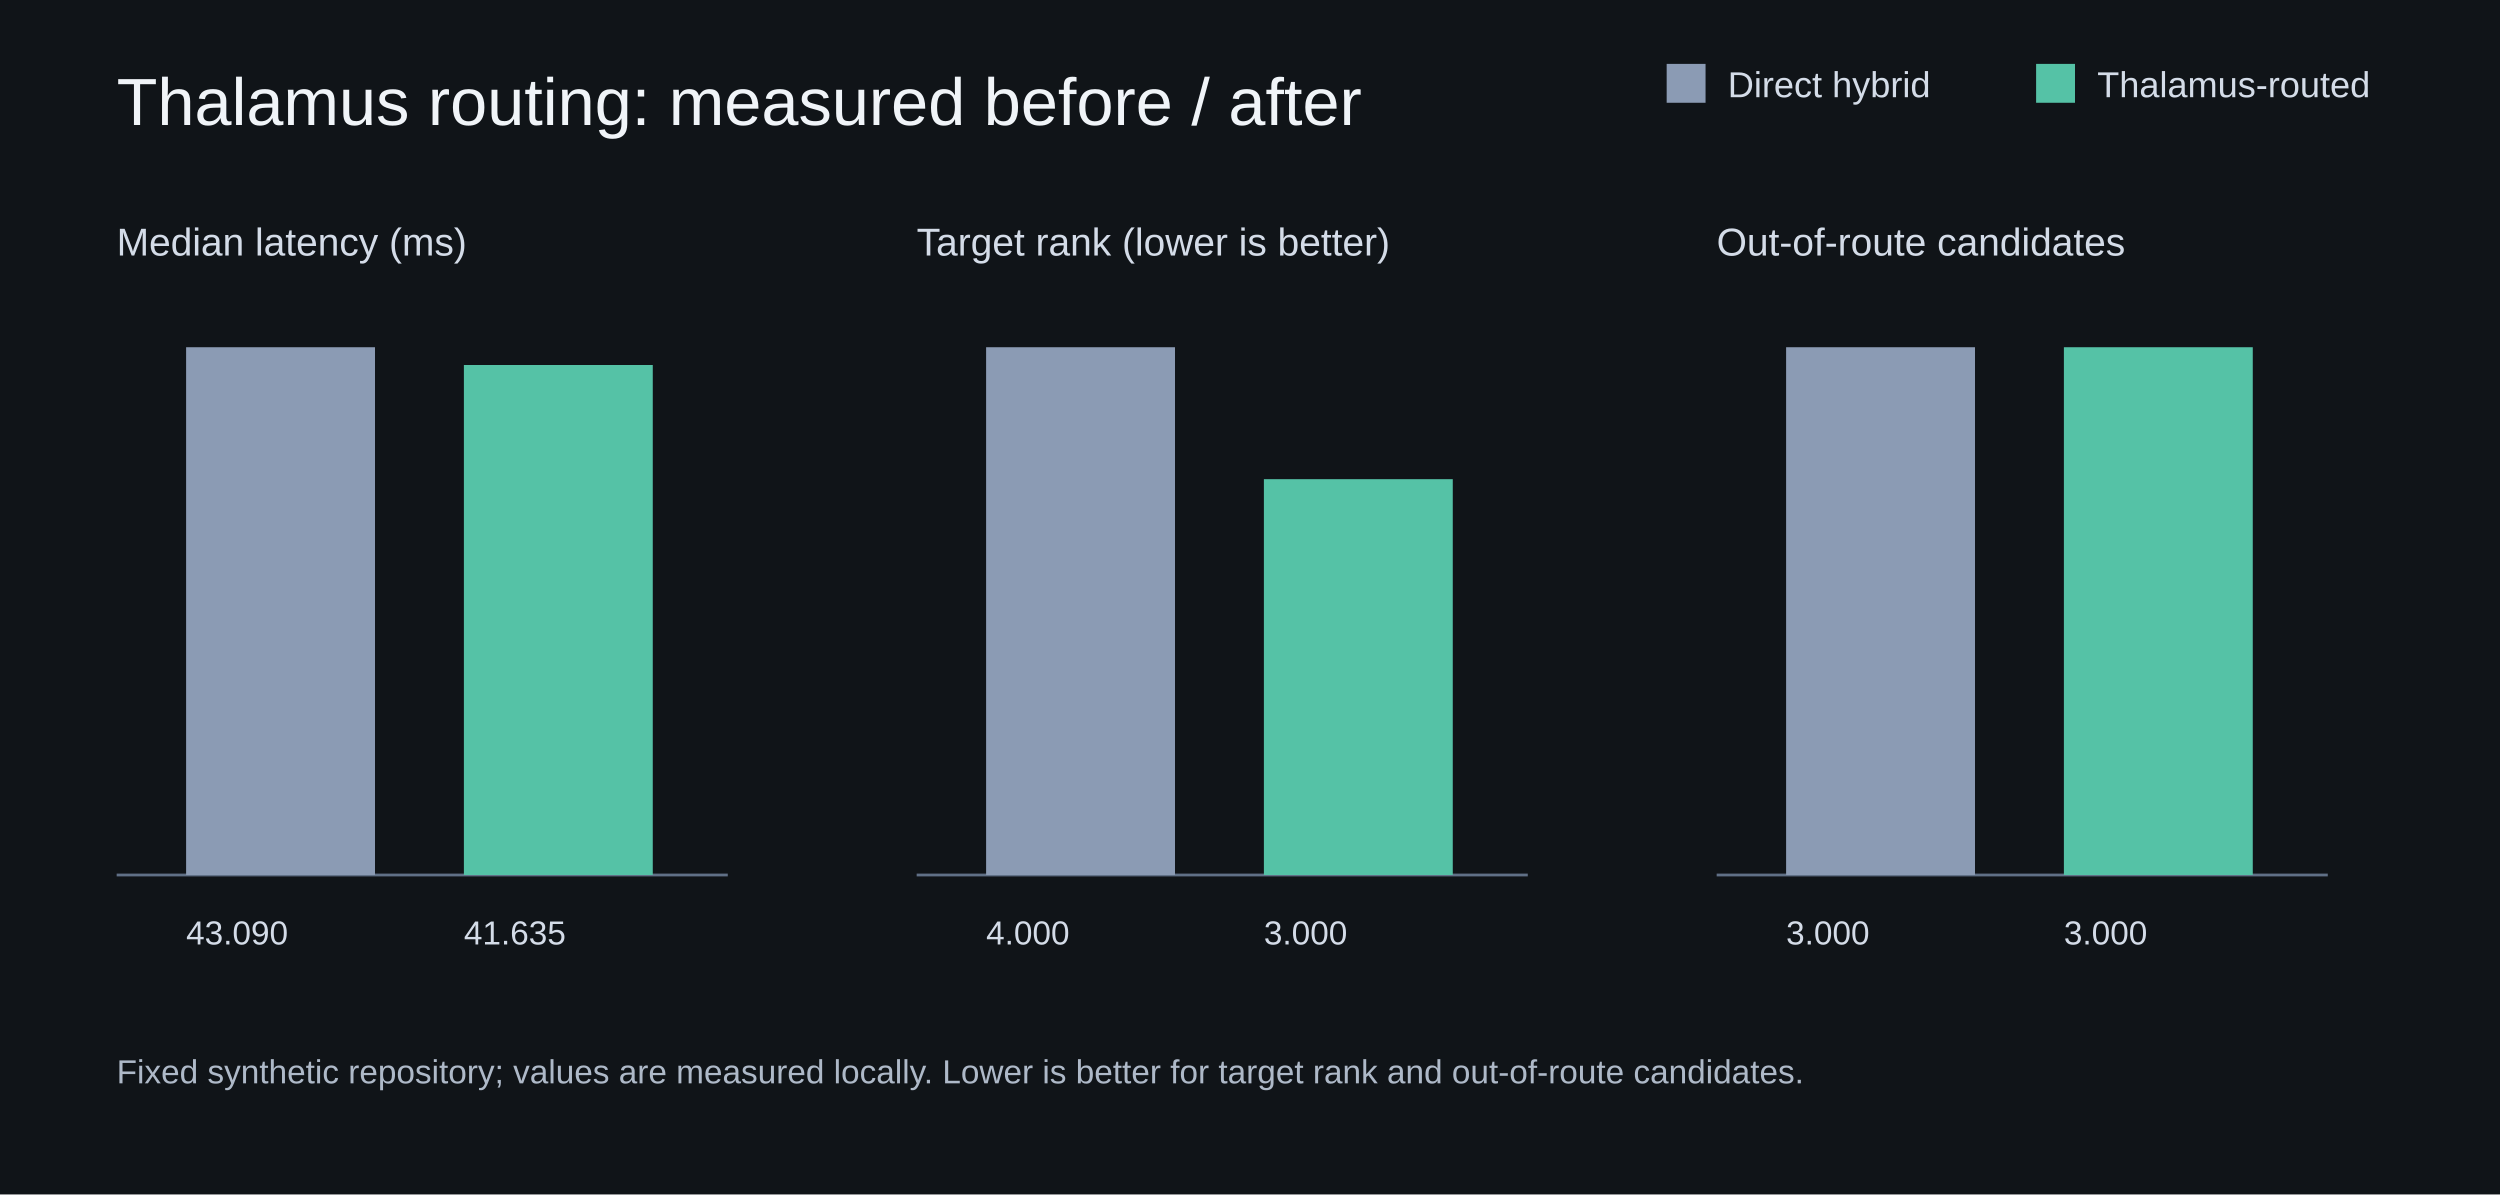
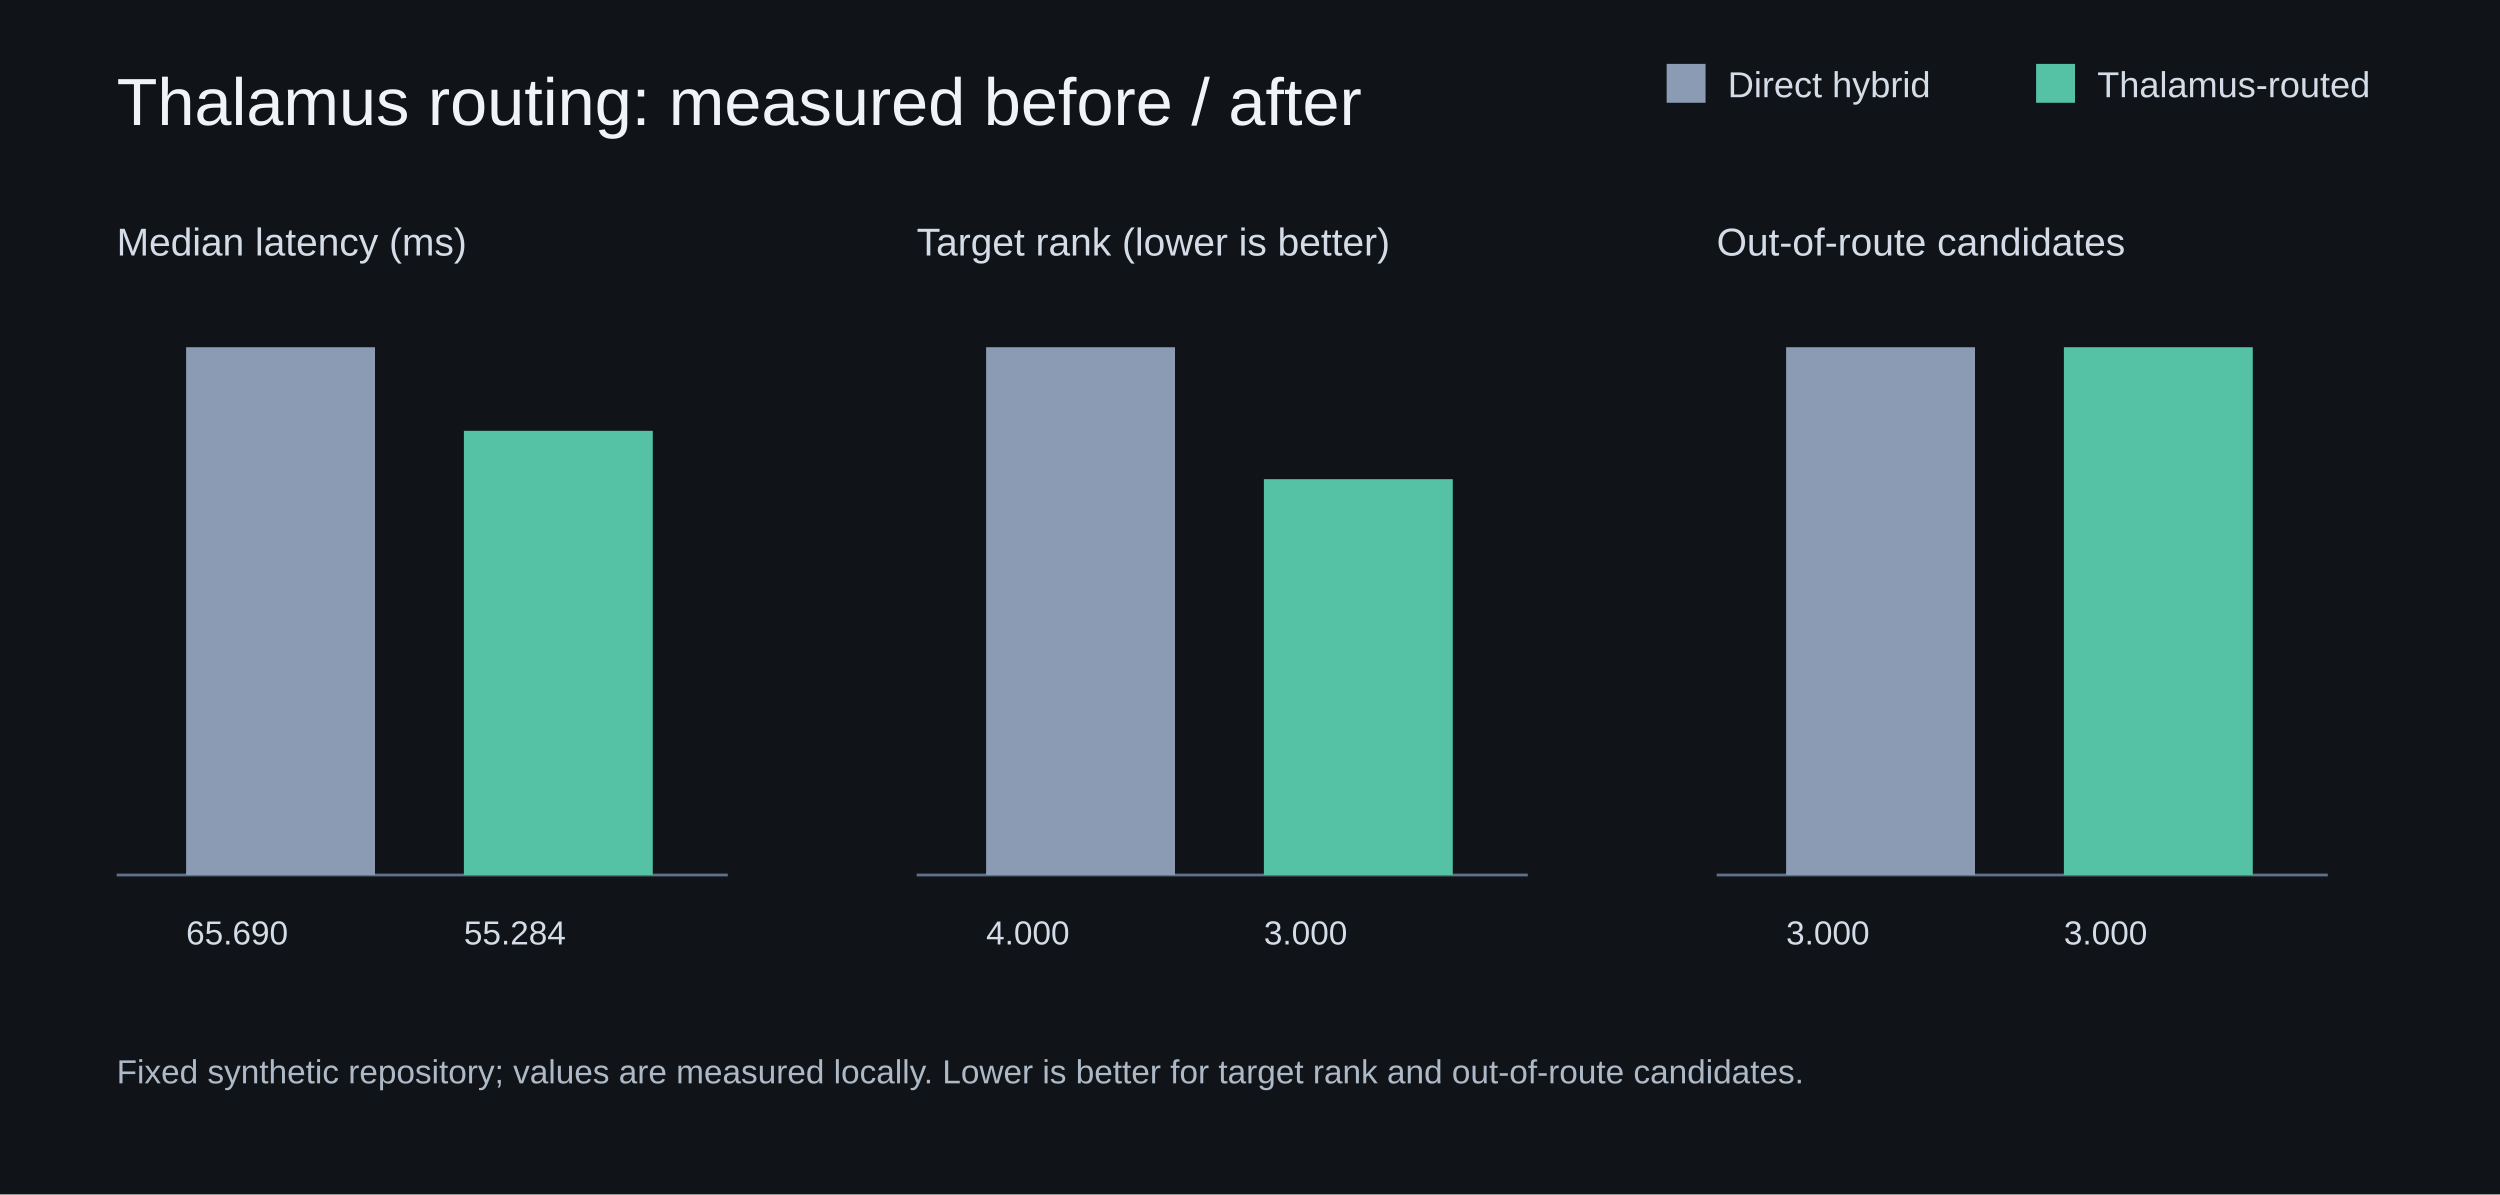
<svg xmlns="http://www.w3.org/2000/svg" width="900" height="430" viewBox="0 0 900 430" role="img" aria-labelledby="title desc">
  <rect width="900" height="430" fill="#101418" />
  <text x="42" y="45" fill="#f0f4f8" font-family="Arial" font-size="24">Thalamus routing: measured before / after</text>
  <rect x="600" y="23" width="14" height="14" fill="#8b9bb4" />
  <text x="622" y="35" fill="#d4dce8" font-family="Arial" font-size="13">Direct hybrid</text>
  <rect x="733" y="23" width="14" height="14" fill="#55c2a6" />
  <text x="755" y="35" fill="#d4dce8" font-family="Arial" font-size="13">Thalamus-routed</text>
  <text x="42" y="92" fill="#d4dce8" font-family="Arial" font-size="14">Median latency (ms)</text>
  <line x1="42" y1="315" x2="262" y2="315" stroke="#607086" />
  <rect x="67" y="125.0" width="68" height="190.0" fill="#8b9bb4" />
-   <rect x="167" y="131.4" width="68" height="183.6" fill="#55c2a6" />
-   <text x="67" y="340" fill="#d4dce8" font-family="Arial" font-size="12">43.090</text>
-   <text x="167" y="340" fill="#d4dce8" font-family="Arial" font-size="12">41.635</text>
+   <rect x="167" y="155.1" width="68" height="159.9" fill="#55c2a6" />
+   <text x="67" y="340" fill="#d4dce8" font-family="Arial" font-size="12">65.690</text>
+   <text x="167" y="340" fill="#d4dce8" font-family="Arial" font-size="12">55.284</text>
  <text x="330" y="92" fill="#d4dce8" font-family="Arial" font-size="14">Target rank (lower is better)</text>
  <line x1="330" y1="315" x2="550" y2="315" stroke="#607086" />
  <rect x="355" y="125.0" width="68" height="190.0" fill="#8b9bb4" />
  <rect x="455" y="172.5" width="68" height="142.5" fill="#55c2a6" />
  <text x="355" y="340" fill="#d4dce8" font-family="Arial" font-size="12">4.000</text>
  <text x="455" y="340" fill="#d4dce8" font-family="Arial" font-size="12">3.000</text>
  <text x="618" y="92" fill="#d4dce8" font-family="Arial" font-size="14">Out-of-route candidates</text>
  <line x1="618" y1="315" x2="838" y2="315" stroke="#607086" />
  <rect x="643" y="125.0" width="68" height="190.0" fill="#8b9bb4" />
  <rect x="743" y="125.0" width="68" height="190.0" fill="#55c2a6" />
  <text x="643" y="340" fill="#d4dce8" font-family="Arial" font-size="12">3.000</text>
  <text x="743" y="340" fill="#d4dce8" font-family="Arial" font-size="12">3.000</text>
  <text x="42" y="390" fill="#aeb9c8" font-family="Arial" font-size="12">Fixed synthetic repository; values are measured locally. Lower is better for target rank and out-of-route candidates.</text>
</svg>
